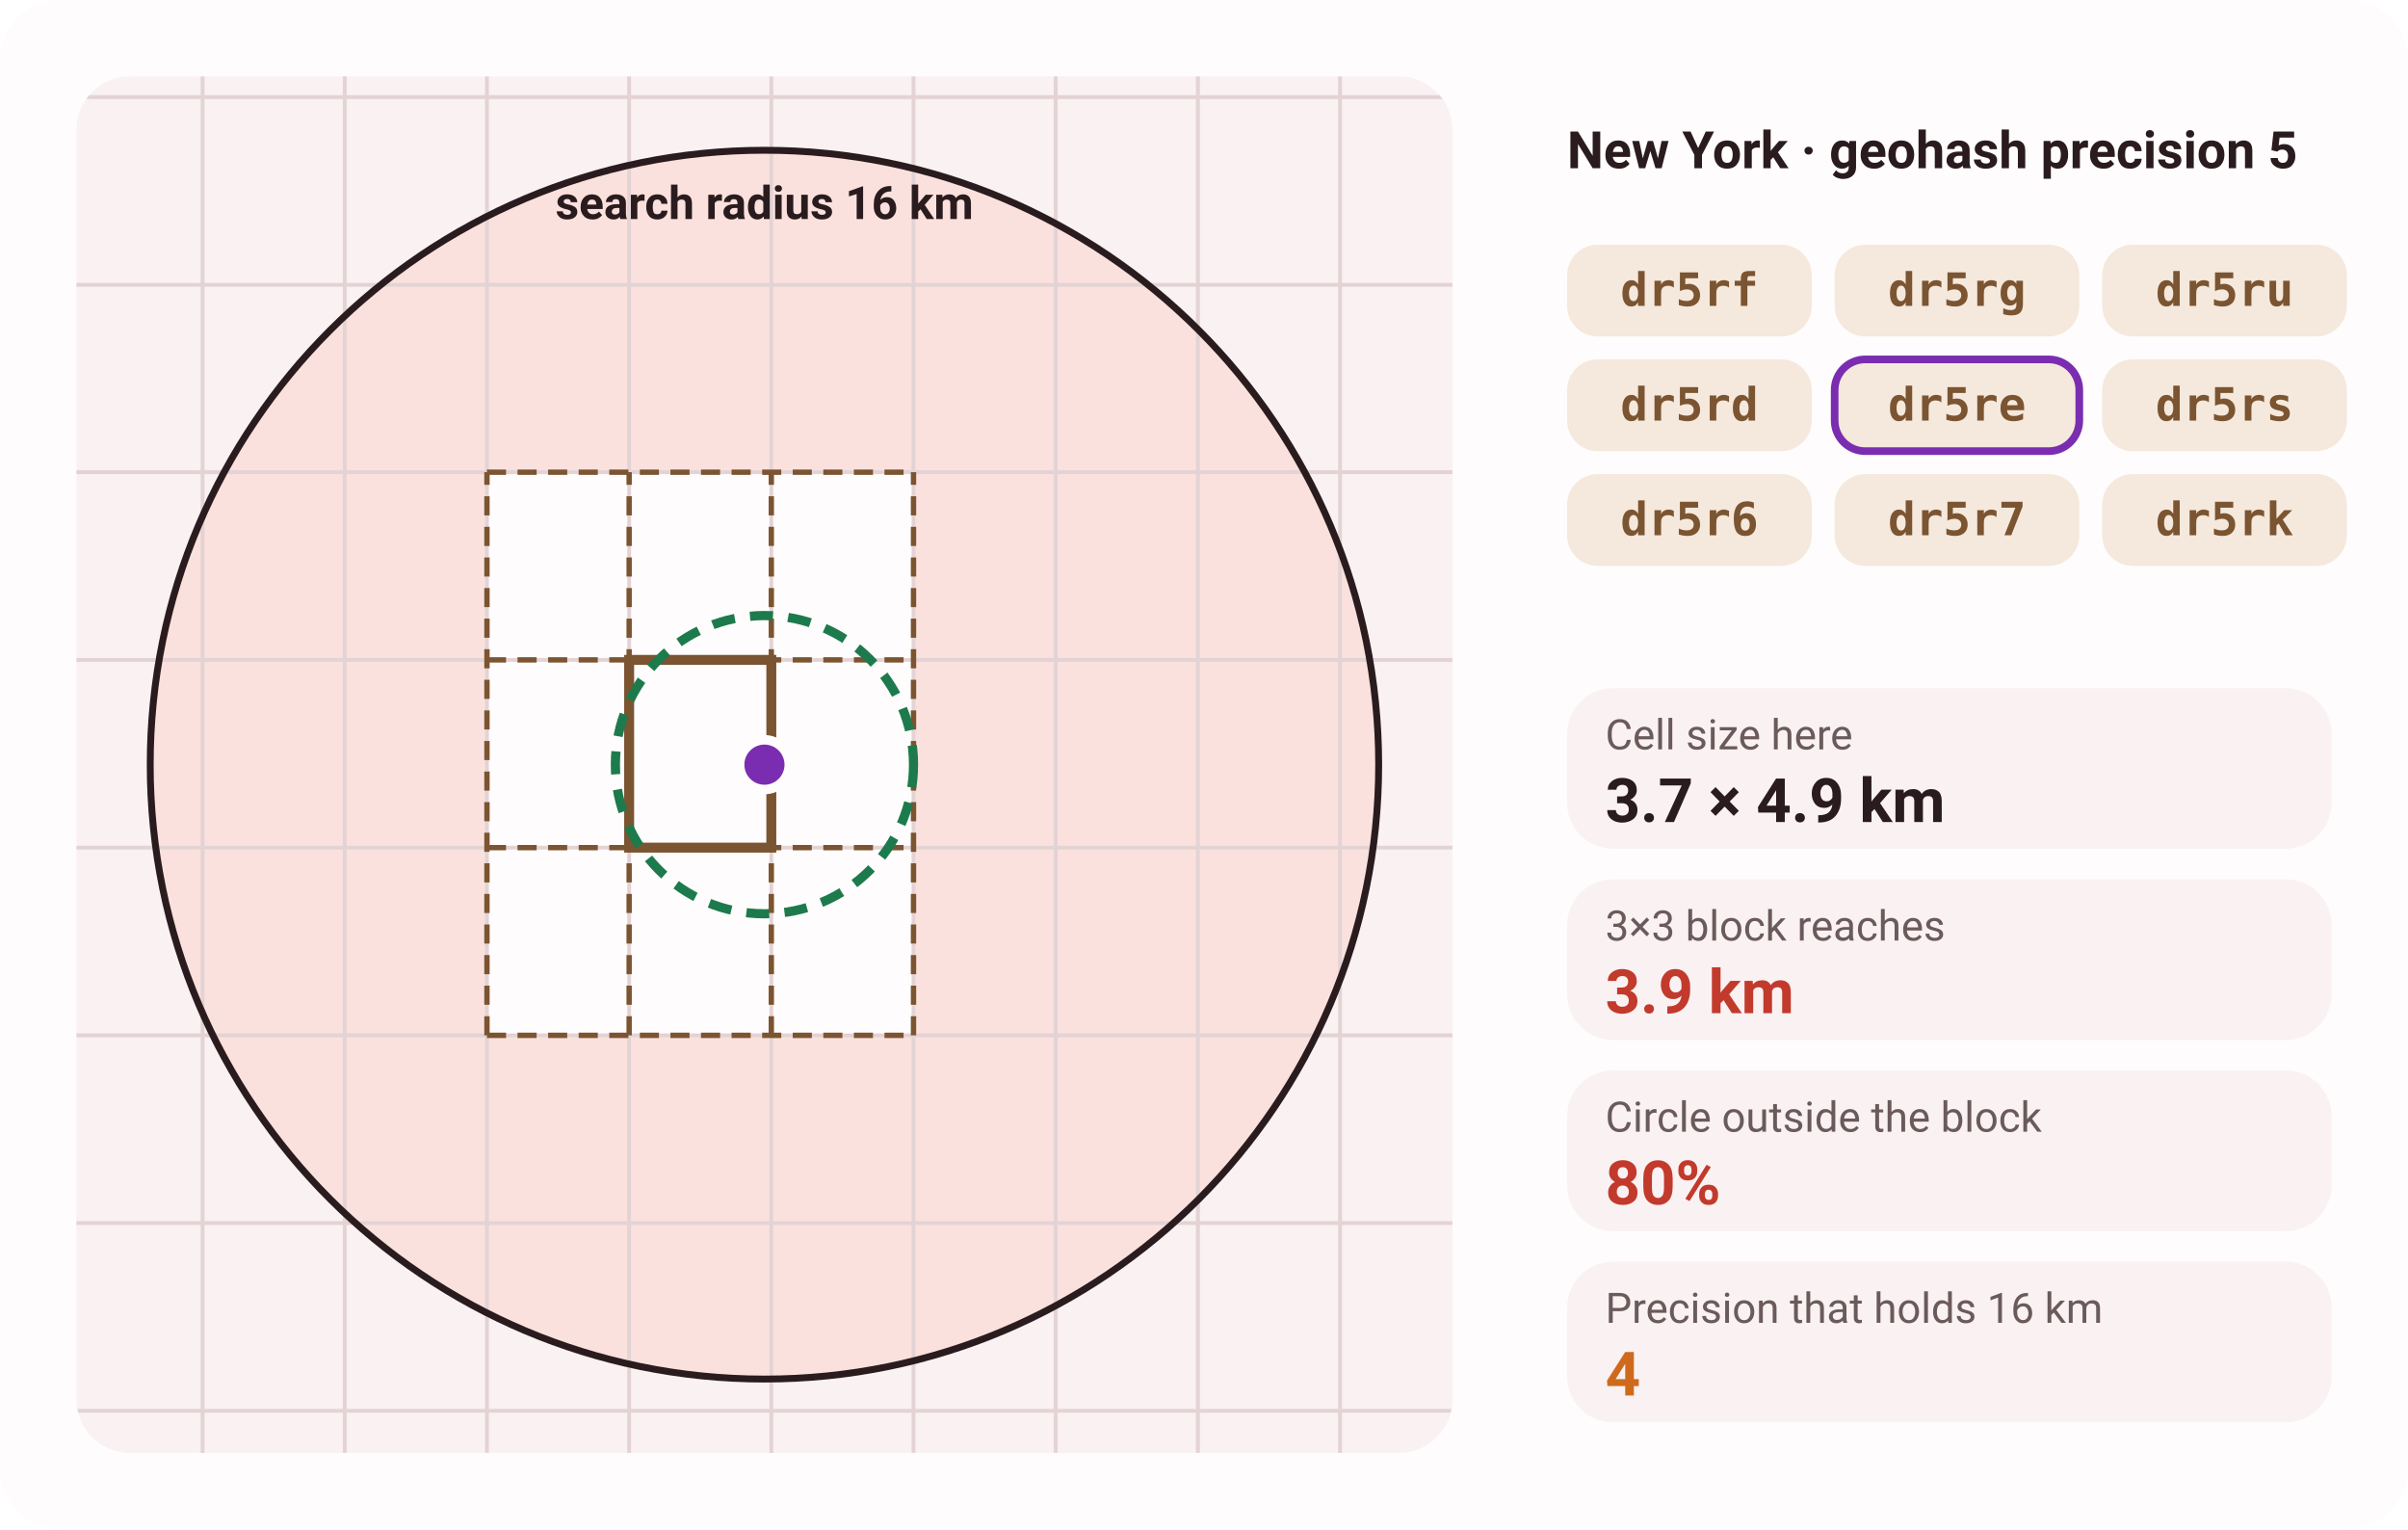
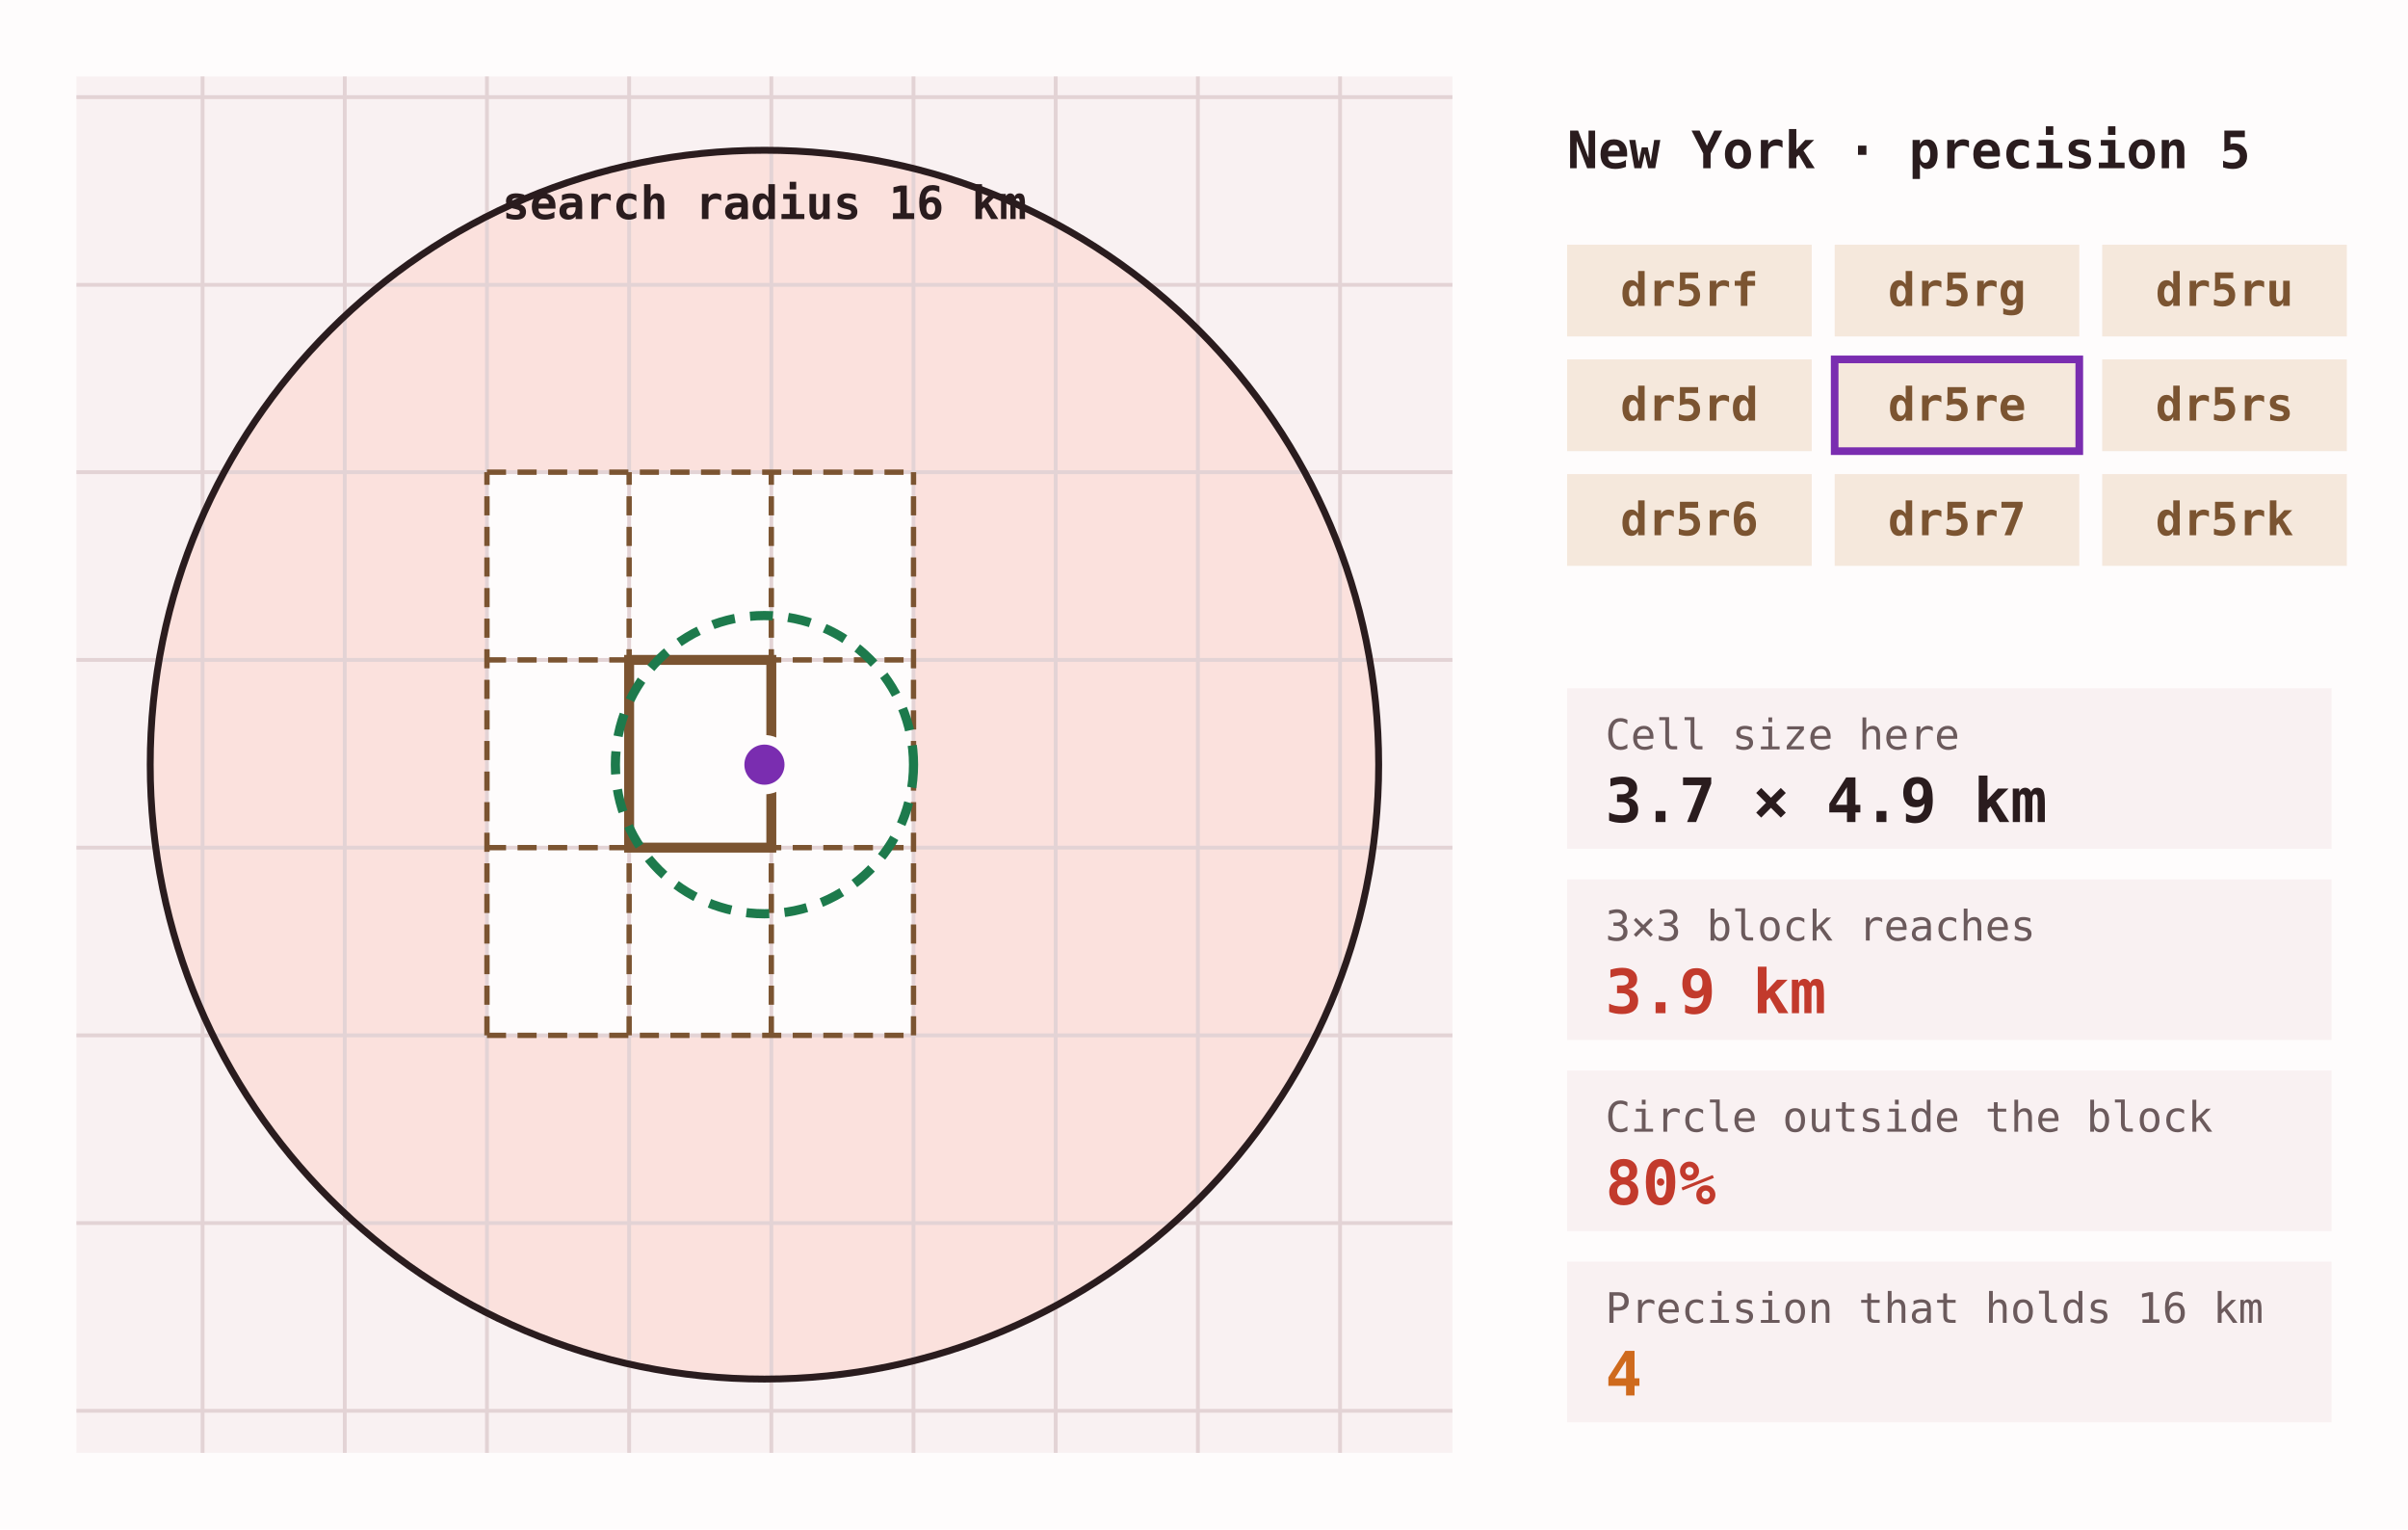
- <svg xmlns="http://www.w3.org/2000/svg" viewBox="0 0 630 400" font-family="ui-sans-serif, system-ui, -apple-system, Segoe UI, Roboto, Helvetica, Arial, sans-serif">
-   <rect width="630" height="400" rx="16" fill="#fefcfc" />
+ <svg xmlns="http://www.w3.org/2000/svg" viewBox="0 0 630 400" font-family="ui-monospace, Menlo, Consolas, monospace">
+   <rect width="630" height="400" fill="#fefcfc" />
  <clipPath id="c">
-     <rect x="20" y="20" width="360" height="360" rx="14" />
+     <rect x="20" y="20" width="360" height="360" />
  </clipPath>
-   <rect x="20" y="20" width="360" height="360" rx="14" fill="#f9f1f2" />
+   <rect x="20" y="20" width="360" height="360" fill="#f9f1f2" />
  <g clip-path="url(#c)">
    <circle cx="200.0" cy="200.0" r="160.7" fill="#fbe1dd" />
    <rect x="127.4" y="123.5" width="111.6" height="147.2" fill="#fefcfc" />
    <path d="M-58.7,0 V400 M-21.5,0 V400 M15.8,0 V400 M53.0,0 V400 M90.2,0 V400 M127.4,0 V400 M164.6,0 V400 M201.8,0 V400 M239.0,0 V400 M276.2,0 V400 M313.4,0 V400 M350.6,0 V400 M387.8,0 V400 M425.0,0 V400 M0,467.1 H400 M0,418.0 H400 M0,369.0 H400 M0,319.9 H400 M0,270.8 H400 M0,221.7 H400 M0,172.6 H400 M0,123.5 H400 M0,74.5 H400 M0,25.4 H400 M0,-23.7 H400 M0,-72.8 H400" stroke="#e3d3d5" fill="none" />
    <path d="M127.4,270.8 V123.5 M164.6,270.8 V123.5 M201.8,270.8 V123.5 M239.0,270.8 V123.5 M127.4,270.8 H239.0 M127.4,221.7 H239.0 M127.4,172.6 H239.0 M127.4,123.5 H239.0" stroke="#7b5431" stroke-width="1.4" stroke-dasharray="5 3" fill="none" />
    <rect x="164.6" y="172.6" width="37.2" height="49.1" fill="none" stroke="#7b5431" stroke-width="2.6" />
    <circle cx="200.0" cy="200.0" r="160.7" fill="none" stroke="#2a1c1e" stroke-width="1.8" />
    <circle cx="200.0" cy="200.0" r="39.0" fill="none" stroke="#1d7a4c" stroke-width="2.4" stroke-dasharray="6 4" />
    <circle cx="200.0" cy="200.0" r="6.5" fill="#7a2db0" stroke="#fefcfc" stroke-width="2.5" />
  </g>
  <text x="200.0" y="57.286" font-size="12" font-weight="750" fill="#2a1c1e" text-anchor="middle">search radius 16 km</text>
-   <text x="410" y="44" font-size="13.5" font-weight="750" fill="#2a1c1e" text-anchor="start">New York · geohash precision 5</text>
-   <rect x="410" y="64" width="64" height="24" rx="8" fill="#f5e8dc" />
+   <text x="410" y="44" font-size="13.5" font-weight="750" fill="#2a1c1e" text-anchor="start">New York · precision 5</text>
+   <rect x="410" y="64" width="64" height="24" fill="#f5e8dc" />
  <text x="442" y="80" font-size="12" font-weight="700" fill="#7b5431" text-anchor="middle" font-family="ui-monospace, Menlo, Consolas, monospace">dr5rf</text>
-   <rect x="480" y="64" width="64" height="24" rx="8" fill="#f5e8dc" />
+   <rect x="480" y="64" width="64" height="24" fill="#f5e8dc" />
  <text x="512" y="80" font-size="12" font-weight="700" fill="#7b5431" text-anchor="middle" font-family="ui-monospace, Menlo, Consolas, monospace">dr5rg</text>
-   <rect x="550" y="64" width="64" height="24" rx="8" fill="#f5e8dc" />
+   <rect x="550" y="64" width="64" height="24" fill="#f5e8dc" />
  <text x="582" y="80" font-size="12" font-weight="700" fill="#7b5431" text-anchor="middle" font-family="ui-monospace, Menlo, Consolas, monospace">dr5ru</text>
-   <rect x="410" y="94" width="64" height="24" rx="8" fill="#f5e8dc" />
+   <rect x="410" y="94" width="64" height="24" fill="#f5e8dc" />
  <text x="442" y="110" font-size="12" font-weight="700" fill="#7b5431" text-anchor="middle" font-family="ui-monospace, Menlo, Consolas, monospace">dr5rd</text>
-   <rect x="480" y="94" width="64" height="24" rx="8" fill="#f5e8dc" stroke="#7a2db0" stroke-width="2" />
+   <rect x="480" y="94" width="64" height="24" fill="#f5e8dc" stroke="#7a2db0" stroke-width="2" />
  <text x="512" y="110" font-size="12" font-weight="700" fill="#7b5431" text-anchor="middle" font-family="ui-monospace, Menlo, Consolas, monospace">dr5re</text>
-   <rect x="550" y="94" width="64" height="24" rx="8" fill="#f5e8dc" />
+   <rect x="550" y="94" width="64" height="24" fill="#f5e8dc" />
  <text x="582" y="110" font-size="12" font-weight="700" fill="#7b5431" text-anchor="middle" font-family="ui-monospace, Menlo, Consolas, monospace">dr5rs</text>
-   <rect x="410" y="124" width="64" height="24" rx="8" fill="#f5e8dc" />
+   <rect x="410" y="124" width="64" height="24" fill="#f5e8dc" />
  <text x="442" y="140" font-size="12" font-weight="700" fill="#7b5431" text-anchor="middle" font-family="ui-monospace, Menlo, Consolas, monospace">dr5r6</text>
-   <rect x="480" y="124" width="64" height="24" rx="8" fill="#f5e8dc" />
+   <rect x="480" y="124" width="64" height="24" fill="#f5e8dc" />
  <text x="512" y="140" font-size="12" font-weight="700" fill="#7b5431" text-anchor="middle" font-family="ui-monospace, Menlo, Consolas, monospace">dr5r7</text>
-   <rect x="550" y="124" width="64" height="24" rx="8" fill="#f5e8dc" />
+   <rect x="550" y="124" width="64" height="24" fill="#f5e8dc" />
  <text x="582" y="140" font-size="12" font-weight="700" fill="#7b5431" text-anchor="middle" font-family="ui-monospace, Menlo, Consolas, monospace">dr5rk</text>
-   <rect x="410" y="180" width="200" height="42" rx="12" fill="#f9f1f2" />
+   <rect x="410" y="180" width="200" height="42" fill="#f9f1f2" />
  <text x="420" y="196" font-size="11" font-weight="400" fill="#6b5a5c" text-anchor="start">Cell size here</text>
  <text x="420" y="215" font-size="16" font-weight="750" fill="#2a1c1e" text-anchor="start">3.7 × 4.9 km</text>
-   <rect x="410" y="230" width="200" height="42" rx="12" fill="#f9f1f2" />
+   <rect x="410" y="230" width="200" height="42" fill="#f9f1f2" />
  <text x="420" y="246" font-size="11" font-weight="400" fill="#6b5a5c" text-anchor="start">3×3 block reaches</text>
  <text x="420" y="265" font-size="16" font-weight="750" fill="#c23a2c" text-anchor="start">3.9 km</text>
-   <rect x="410" y="280" width="200" height="42" rx="12" fill="#f9f1f2" />
+   <rect x="410" y="280" width="200" height="42" fill="#f9f1f2" />
  <text x="420" y="296" font-size="11" font-weight="400" fill="#6b5a5c" text-anchor="start">Circle outside the block</text>
  <text x="420" y="315" font-size="16" font-weight="750" fill="#c23a2c" text-anchor="start">80%</text>
-   <rect x="410" y="330" width="200" height="42" rx="12" fill="#f9f1f2" />
+   <rect x="410" y="330" width="200" height="42" fill="#f9f1f2" />
  <text x="420" y="346" font-size="11" font-weight="400" fill="#6b5a5c" text-anchor="start">Precision that holds 16 km</text>
  <text x="420" y="365" font-size="16" font-weight="750" fill="#cf6a1d" text-anchor="start">4</text>
</svg>
